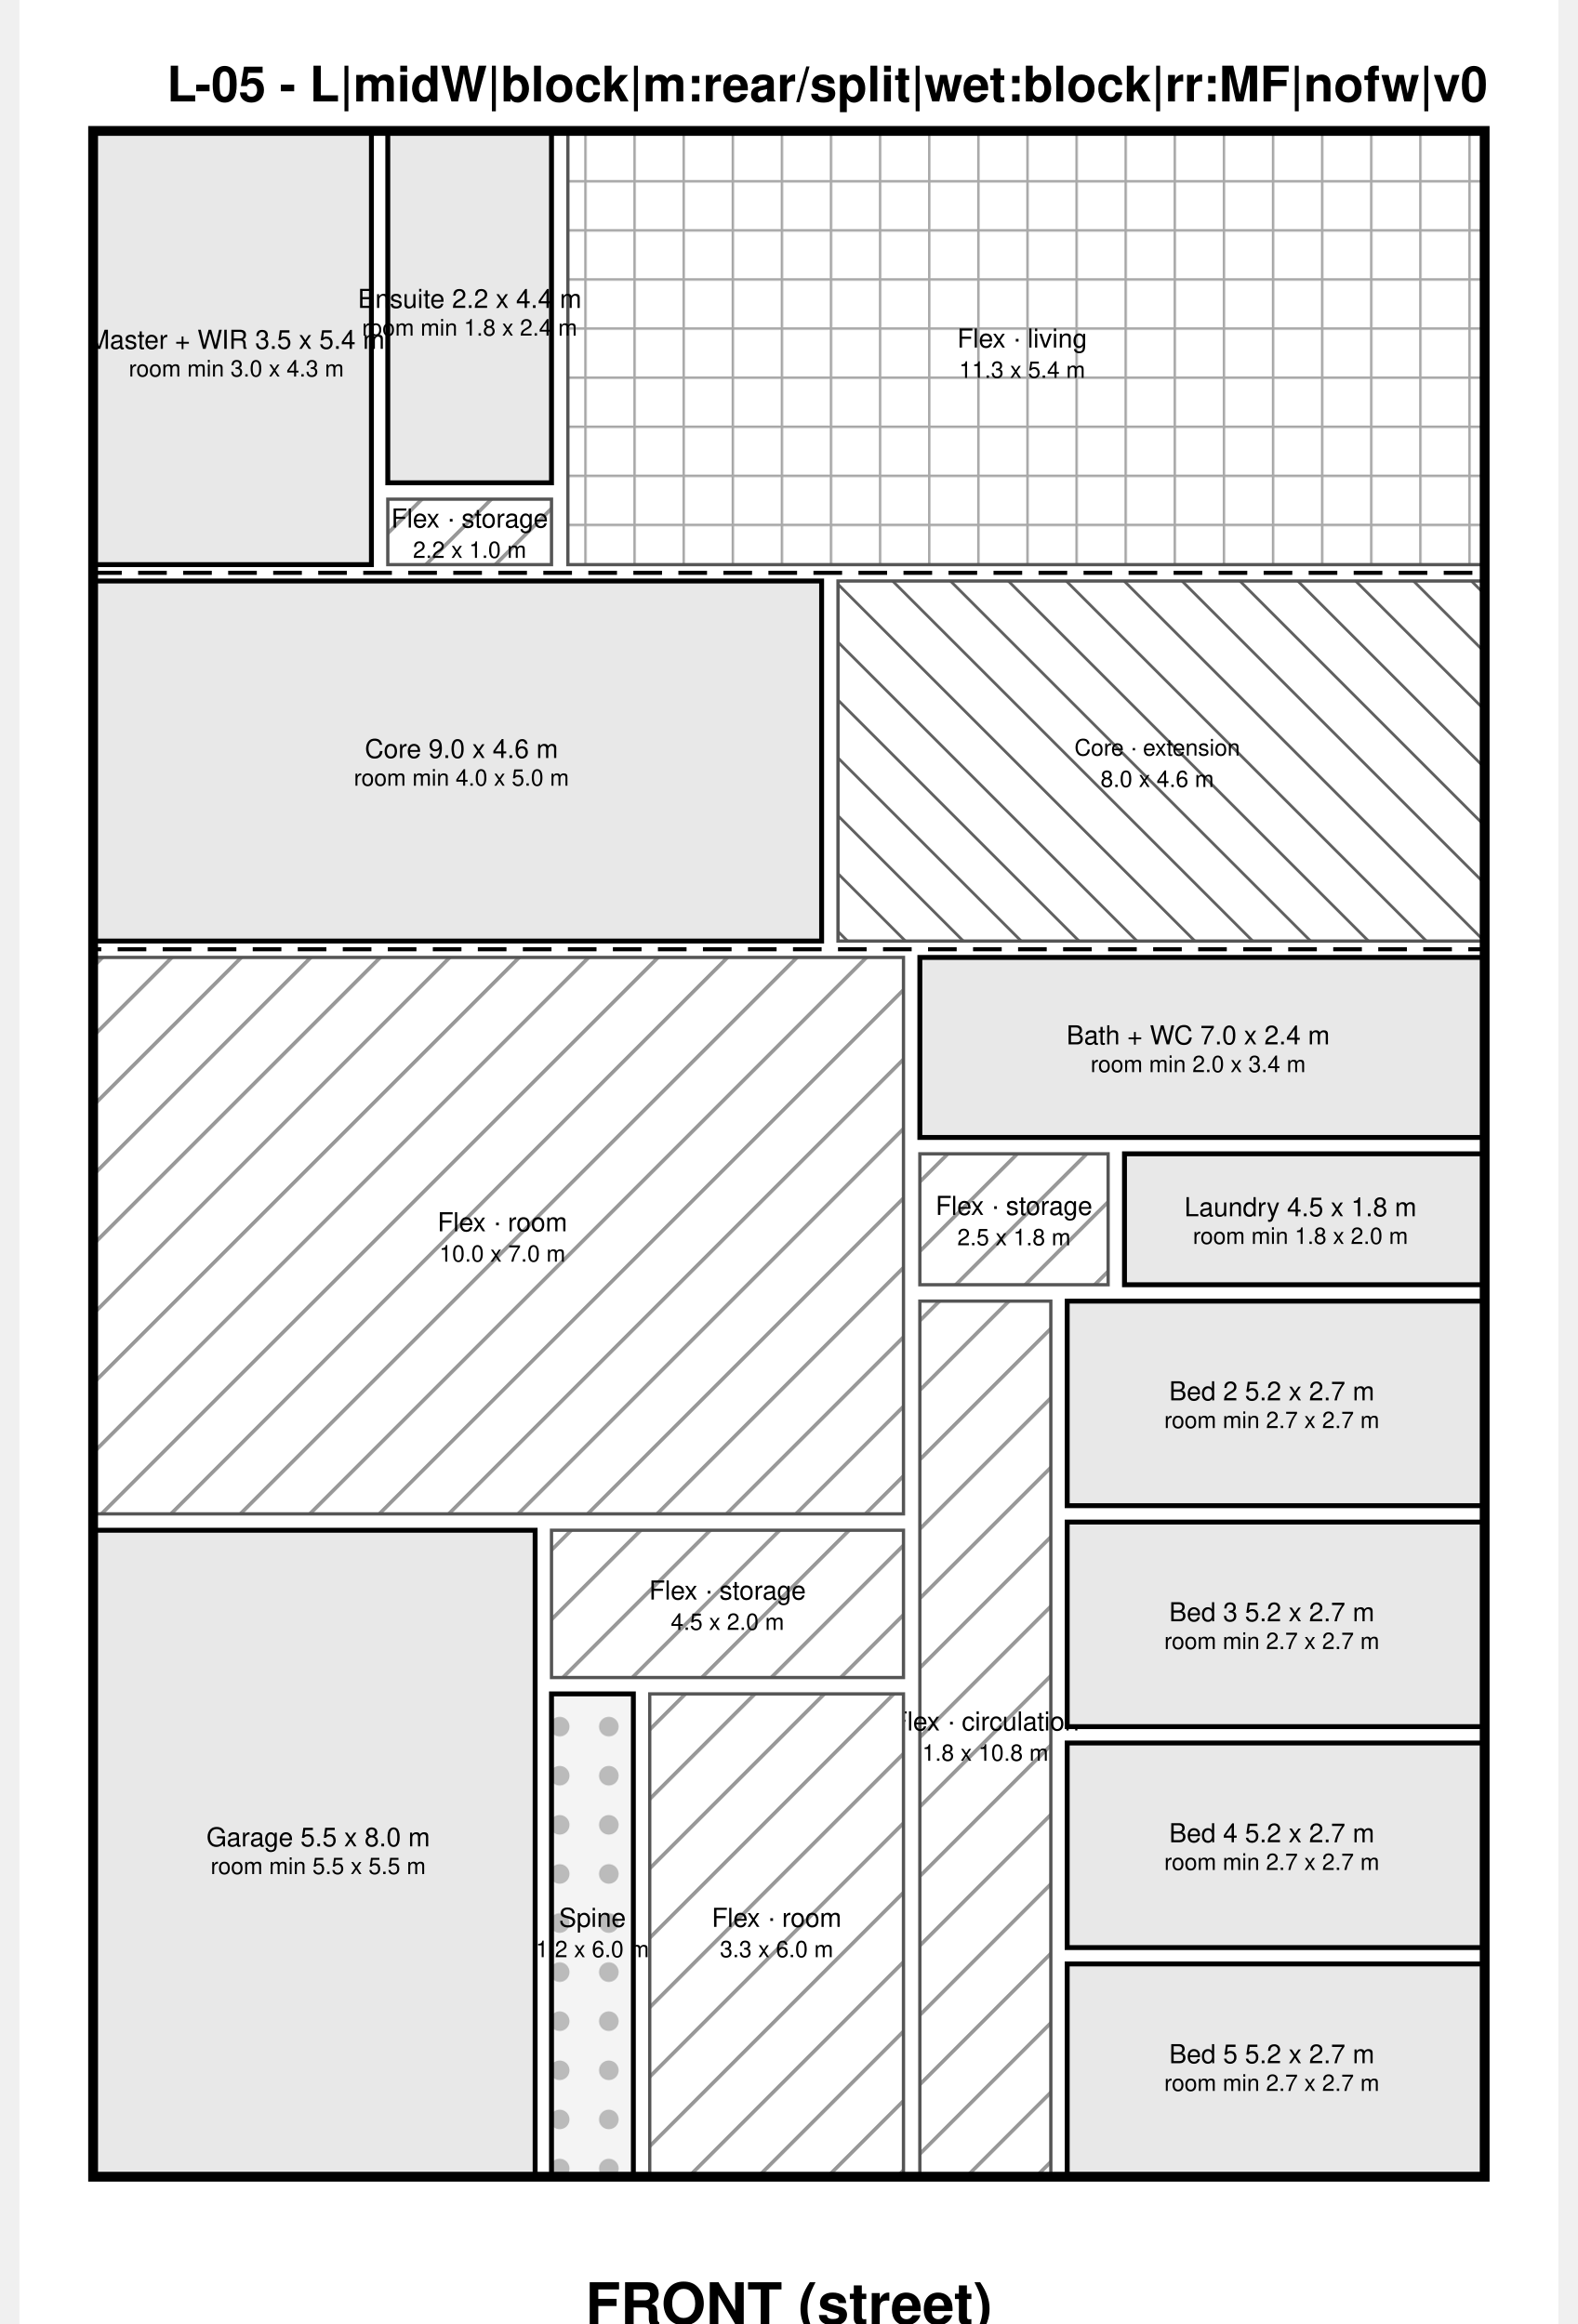
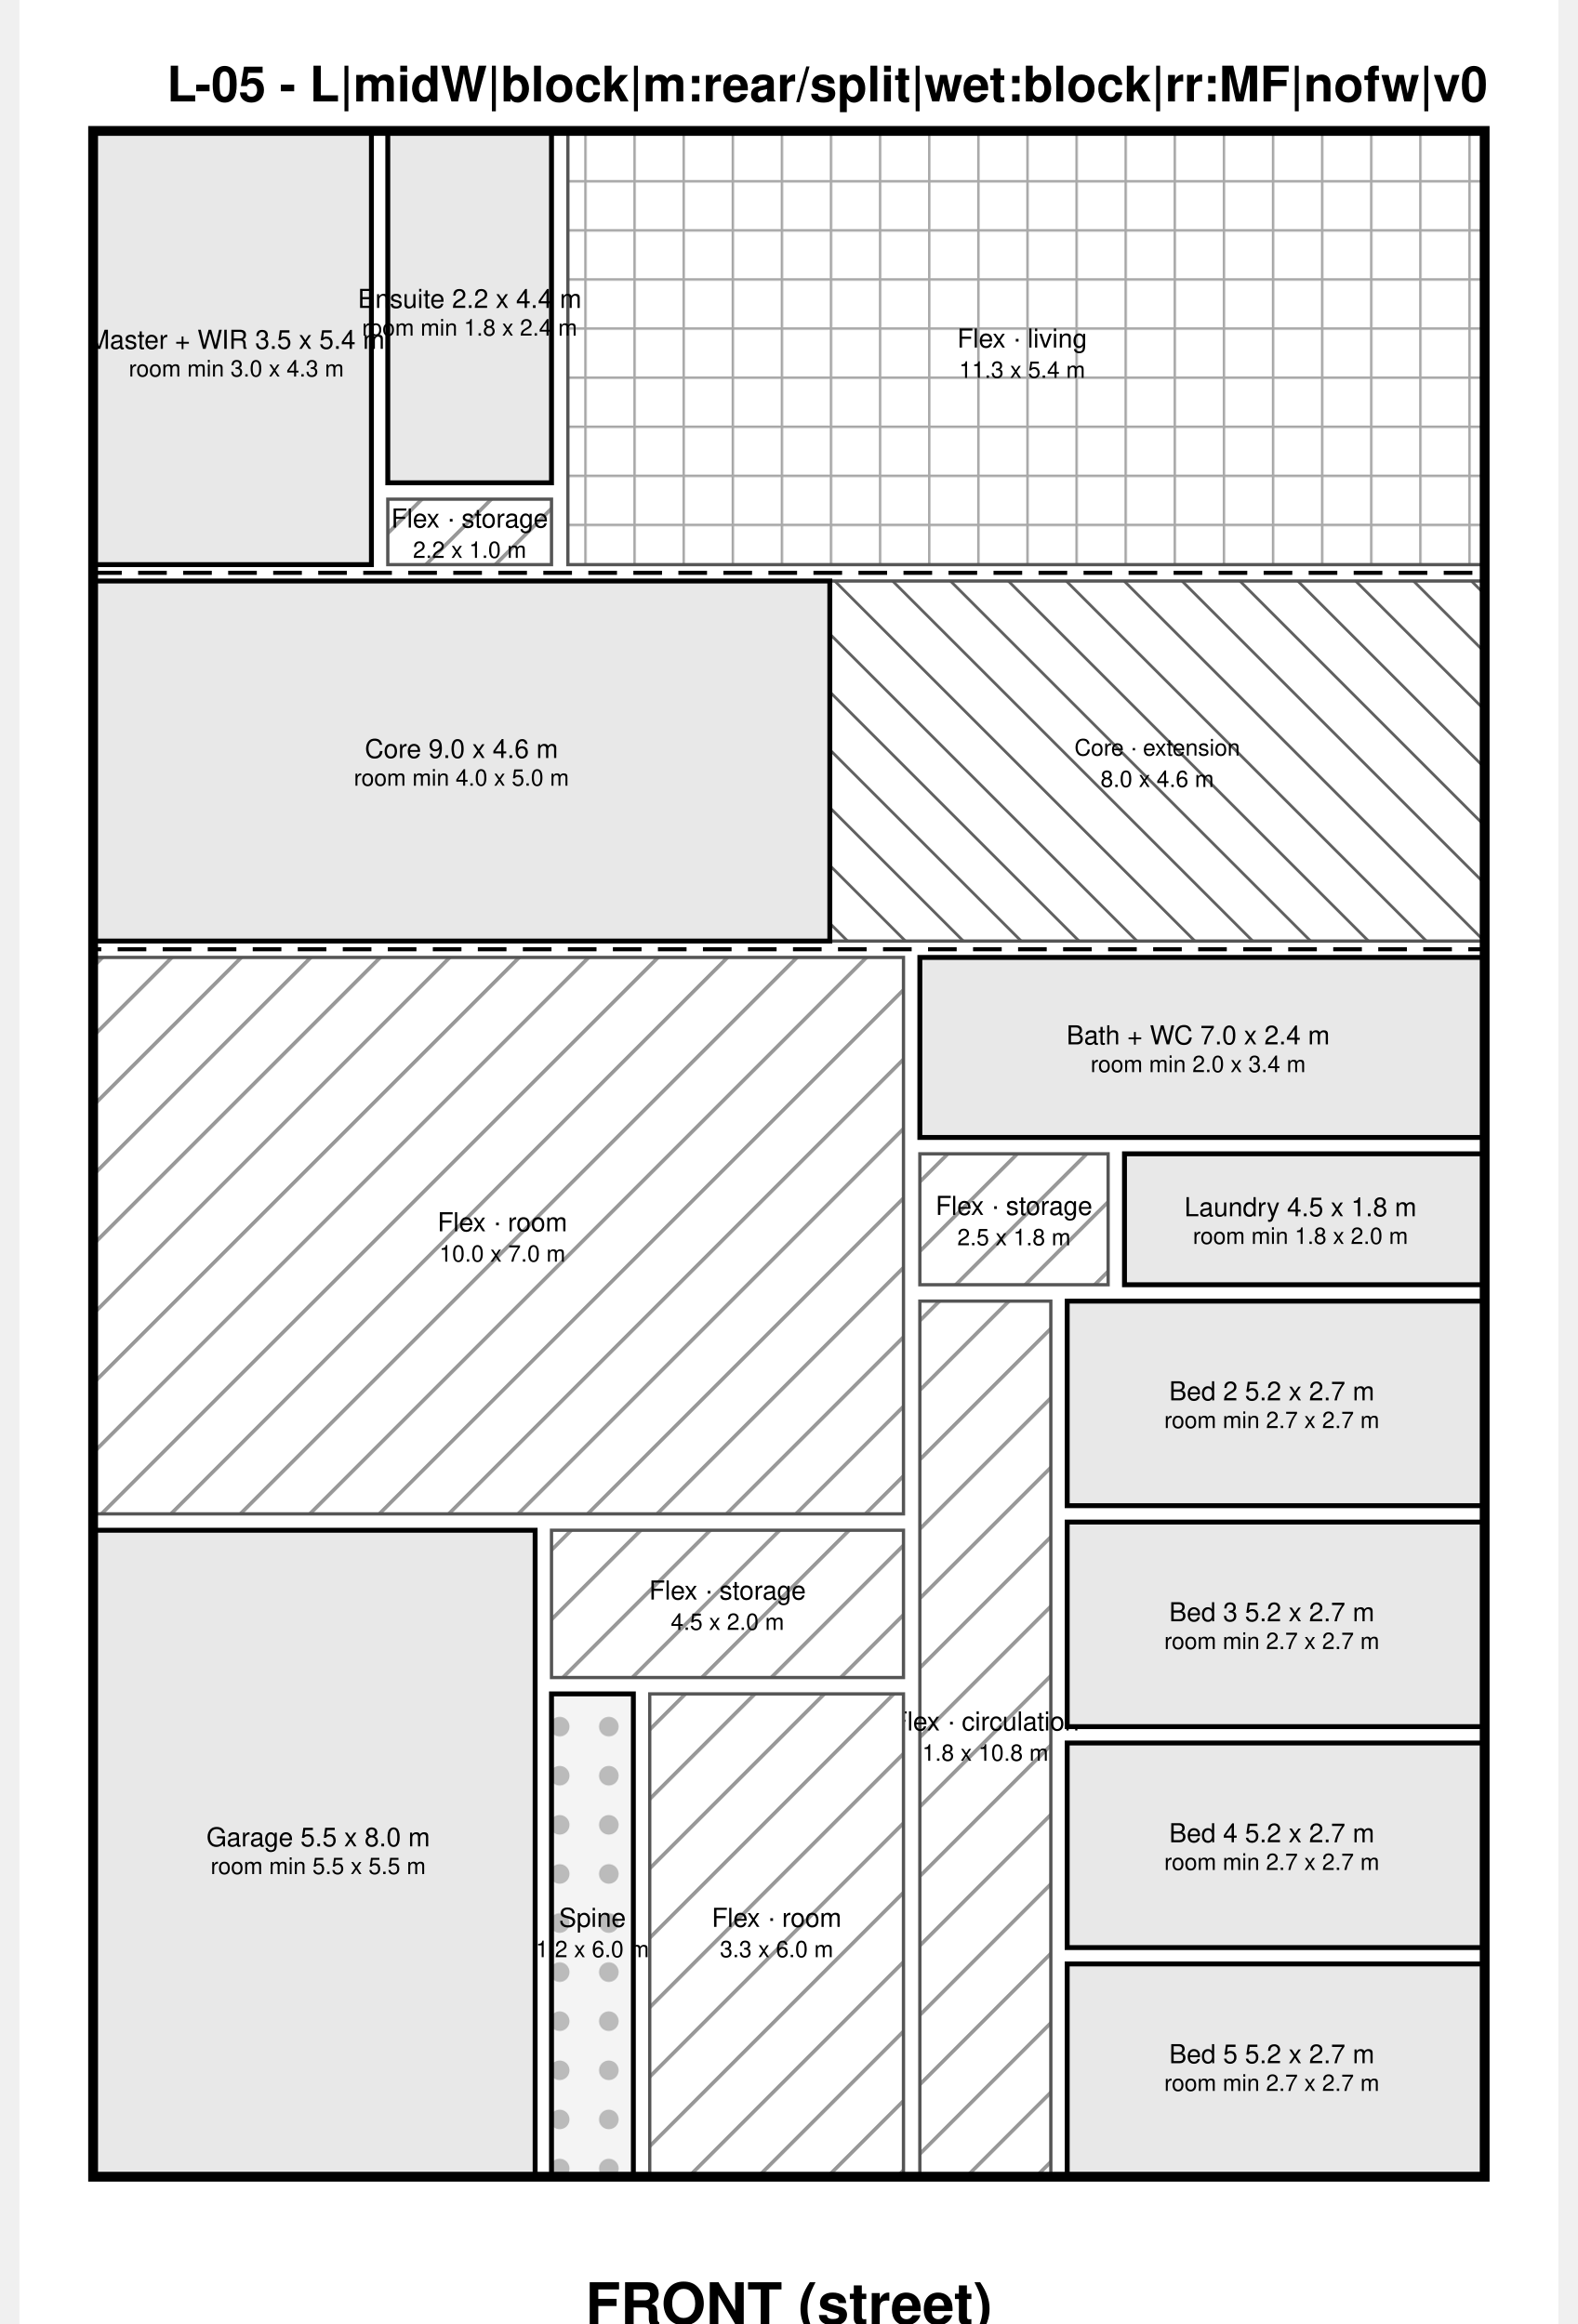
<svg xmlns="http://www.w3.org/2000/svg" width="940" height="1385" viewBox="-900 -1600 18800 28400" font-family="Helvetica, Arial, sans-serif" fill="#000">
  <defs>
    <pattern id="hatch" width="600" height="600" patternUnits="userSpaceOnUse" patternTransform="rotate(45)">
      <rect width="600" height="600" fill="#ffffff" />
      <line x1="0" y1="0" x2="0" y2="600" stroke="#999" stroke-width="90" />
    </pattern>
    <pattern id="hatch2" width="500" height="500" patternUnits="userSpaceOnUse" patternTransform="rotate(-45)">
      <rect width="500" height="500" fill="#ffffff" />
      <line x1="0" y1="0" x2="0" y2="500" stroke="#666" stroke-width="70" />
    </pattern>
    <pattern id="hatch3" width="600" height="600" patternUnits="userSpaceOnUse">
      <rect width="600" height="600" fill="#ffffff" />
      <line x1="0" y1="0" x2="0" y2="600" stroke="#aaa" stroke-width="60" />
      <line x1="0" y1="0" x2="600" y2="0" stroke="#aaa" stroke-width="60" />
    </pattern>
    <pattern id="dots" width="600" height="600" patternUnits="userSpaceOnUse">
      <rect width="600" height="600" fill="#f4f4f4" />
      <circle cx="300" cy="300" r="120" fill="#bbb" />
    </pattern>
  </defs>
  <rect x="-900" y="-1600" width="18800" height="28400" fill="#ffffff" />
  <text x="900" y="-360" font-size="600" font-weight="bold">L-05 - L|midW|block|m:rear/split|wet:block|rr:MF|nofw|v0</text>
  <g>
    <rect x="5800" y="0" width="11200" height="5300" fill="url(#hatch3)" stroke="#555" stroke-width="40" />
    <text x="11350" y="2540" font-size="320" text-anchor="middle" dominant-baseline="middle">Flex · living</text>
    <text x="11350" y="2924" font-size="280" text-anchor="middle" dominant-baseline="middle">11.3 x 5.4 m</text>
  </g>
  <g>
    <rect x="3600" y="4500" width="2000" height="800" fill="url(#hatch)" stroke="#555" stroke-width="40" />
    <text x="4600" y="4740" font-size="320" text-anchor="middle" dominant-baseline="middle">Flex · storage</text>
    <text x="4600" y="5124" font-size="280" text-anchor="middle" dominant-baseline="middle">2.2 x 1.0 m</text>
  </g>
  <g>
    <rect x="0" y="10100" width="9900" height="6800" fill="url(#hatch)" stroke="#555" stroke-width="40" />
    <text x="5000" y="13340" font-size="320" text-anchor="middle" dominant-baseline="middle">Flex · room</text>
    <text x="5000" y="13724" font-size="280" text-anchor="middle" dominant-baseline="middle">10.0 x 7.0 m</text>
  </g>
  <g>
    <rect x="10100" y="12500" width="2300" height="1600" fill="url(#hatch)" stroke="#555" stroke-width="40" />
    <text x="11250" y="13140" font-size="320" text-anchor="middle" dominant-baseline="middle">Flex · storage</text>
    <text x="11250" y="13524" font-size="280" text-anchor="middle" dominant-baseline="middle">2.5 x 1.8 m</text>
  </g>
  <g>
    <rect x="10100" y="14300" width="1600" height="10700" fill="url(#hatch)" stroke="#555" stroke-width="40" />
    <text x="10900" y="19440" font-size="320" text-anchor="middle" dominant-baseline="middle">Flex · circulation</text>
    <text x="10900" y="19824" font-size="280" text-anchor="middle" dominant-baseline="middle">1.8 x 10.8 m</text>
  </g>
  <g>
    <rect x="5600" y="17100" width="4300" height="1800" fill="url(#hatch)" stroke="#555" stroke-width="40" />
    <text x="7750" y="17840" font-size="320" text-anchor="middle" dominant-baseline="middle">Flex · storage</text>
    <text x="7750" y="18224" font-size="280" text-anchor="middle" dominant-baseline="middle">4.5 x 2.0 m</text>
  </g>
  <g>
    <rect x="6800" y="19100" width="3100" height="5900" fill="url(#hatch)" stroke="#555" stroke-width="40" />
    <text x="8350" y="21840" font-size="320" text-anchor="middle" dominant-baseline="middle">Flex · room</text>
    <text x="8350" y="22224" font-size="280" text-anchor="middle" dominant-baseline="middle">3.3 x 6.0 m</text>
  </g>
  <g>
-     <rect x="9100" y="5500" width="7900" height="4400" fill="url(#hatch2)" stroke="#555" stroke-width="40" />
+     <rect x="9000" y="5500" width="8000" height="4400" fill="url(#hatch2)" stroke="#555" stroke-width="40" />
    <text x="13000" y="7540" font-size="280" text-anchor="middle" dominant-baseline="middle">Core · extension</text>
    <text x="13000" y="7924" font-size="280" text-anchor="middle" dominant-baseline="middle">8.0 x 4.6 m</text>
    <rect x="0" y="5400" width="17000" height="4600" fill="none" stroke="#000" stroke-width="50" stroke-dasharray="350 200" />
  </g>
  <g>
    <rect x="0" y="0" width="3400" height="5300" fill="#e8e8e8" stroke="#000" stroke-width="60" />
    <text x="1750" y="2556" font-size="320" text-anchor="middle" dominant-baseline="middle">Master + WIR 3.5 x 5.4 m</text>
    <text x="1750" y="2908" font-size="280" text-anchor="middle" dominant-baseline="middle">room min 3.0 x 4.3 m</text>
  </g>
  <g>
    <rect x="3600" y="0" width="2000" height="4300" fill="#e8e8e8" stroke="#000" stroke-width="60" />
    <text x="4600" y="2056" font-size="320" text-anchor="middle" dominant-baseline="middle">Ensuite 2.2 x 4.4 m</text>
    <text x="4600" y="2408" font-size="280" text-anchor="middle" dominant-baseline="middle">room min 1.8 x 2.4 m</text>
  </g>
  <g>
-     <rect x="0" y="5500" width="8900" height="4400" fill="#e8e8e8" stroke="#000" stroke-width="60" />
+     <rect x="0" y="5500" width="9000" height="4400" fill="#e8e8e8" stroke="#000" stroke-width="60" />
    <text x="4500" y="7556" font-size="320" text-anchor="middle" dominant-baseline="middle">Core 9.0 x 4.6 m</text>
    <text x="4500" y="7908" font-size="280" text-anchor="middle" dominant-baseline="middle">room min 4.0 x 5.0 m</text>
  </g>
  <g>
    <rect x="0" y="17100" width="5400" height="7900" fill="#e8e8e8" stroke="#000" stroke-width="60" />
    <text x="2750" y="20856" font-size="320" text-anchor="middle" dominant-baseline="middle">Garage 5.5 x 8.0 m</text>
    <text x="2750" y="21208" font-size="280" text-anchor="middle" dominant-baseline="middle">room min 5.5 x 5.5 m</text>
  </g>
  <g>
    <rect x="10100" y="10100" width="6900" height="2200" fill="#e8e8e8" stroke="#000" stroke-width="60" />
    <text x="13500" y="11056" font-size="320" text-anchor="middle" dominant-baseline="middle">Bath + WC 7.0 x 2.4 m</text>
    <text x="13500" y="11408" font-size="280" text-anchor="middle" dominant-baseline="middle">room min 2.0 x 3.4 m</text>
  </g>
  <g>
    <rect x="12600" y="12500" width="4400" height="1600" fill="#e8e8e8" stroke="#000" stroke-width="60" />
    <text x="14750" y="13156" font-size="320" text-anchor="middle" dominant-baseline="middle">Laundry 4.5 x 1.8 m</text>
    <text x="14750" y="13508" font-size="280" text-anchor="middle" dominant-baseline="middle">room min 1.8 x 2.0 m</text>
  </g>
  <g>
    <rect x="11900" y="14300" width="5100" height="2500" fill="#e8e8e8" stroke="#000" stroke-width="60" />
    <text x="14400" y="15406" font-size="320" text-anchor="middle" dominant-baseline="middle">Bed 2 5.2 x 2.7 m</text>
    <text x="14400" y="15758" font-size="280" text-anchor="middle" dominant-baseline="middle">room min 2.7 x 2.7 m</text>
  </g>
  <g>
    <rect x="11900" y="17000" width="5100" height="2500" fill="#e8e8e8" stroke="#000" stroke-width="60" />
    <text x="14400" y="18106" font-size="320" text-anchor="middle" dominant-baseline="middle">Bed 3 5.2 x 2.7 m</text>
    <text x="14400" y="18458" font-size="280" text-anchor="middle" dominant-baseline="middle">room min 2.7 x 2.7 m</text>
  </g>
  <g>
    <rect x="11900" y="19700" width="5100" height="2500" fill="#e8e8e8" stroke="#000" stroke-width="60" />
    <text x="14400" y="20806" font-size="320" text-anchor="middle" dominant-baseline="middle">Bed 4 5.2 x 2.7 m</text>
    <text x="14400" y="21158" font-size="280" text-anchor="middle" dominant-baseline="middle">room min 2.7 x 2.7 m</text>
  </g>
  <g>
    <rect x="11900" y="22400" width="5100" height="2600" fill="#e8e8e8" stroke="#000" stroke-width="60" />
    <text x="14400" y="23506" font-size="320" text-anchor="middle" dominant-baseline="middle">Bed 5 5.2 x 2.7 m</text>
    <text x="14400" y="23858" font-size="280" text-anchor="middle" dominant-baseline="middle">room min 2.7 x 2.7 m</text>
  </g>
  <g>
    <rect x="5600" y="19100" width="1000" height="5900" fill="url(#dots)" stroke="#000" stroke-width="60" />
    <text x="6100" y="21840" font-size="320" text-anchor="middle" dominant-baseline="middle">Spine</text>
    <text x="6100" y="22224" font-size="280" text-anchor="middle" dominant-baseline="middle">1.2 x 6.0 m</text>
  </g>
  <rect x="0" y="0" width="17000" height="25000" fill="none" stroke="#000" stroke-width="120" />
  <text x="8500" y="26800" font-size="700" text-anchor="middle" font-weight="bold">FRONT (street)</text>
</svg>
